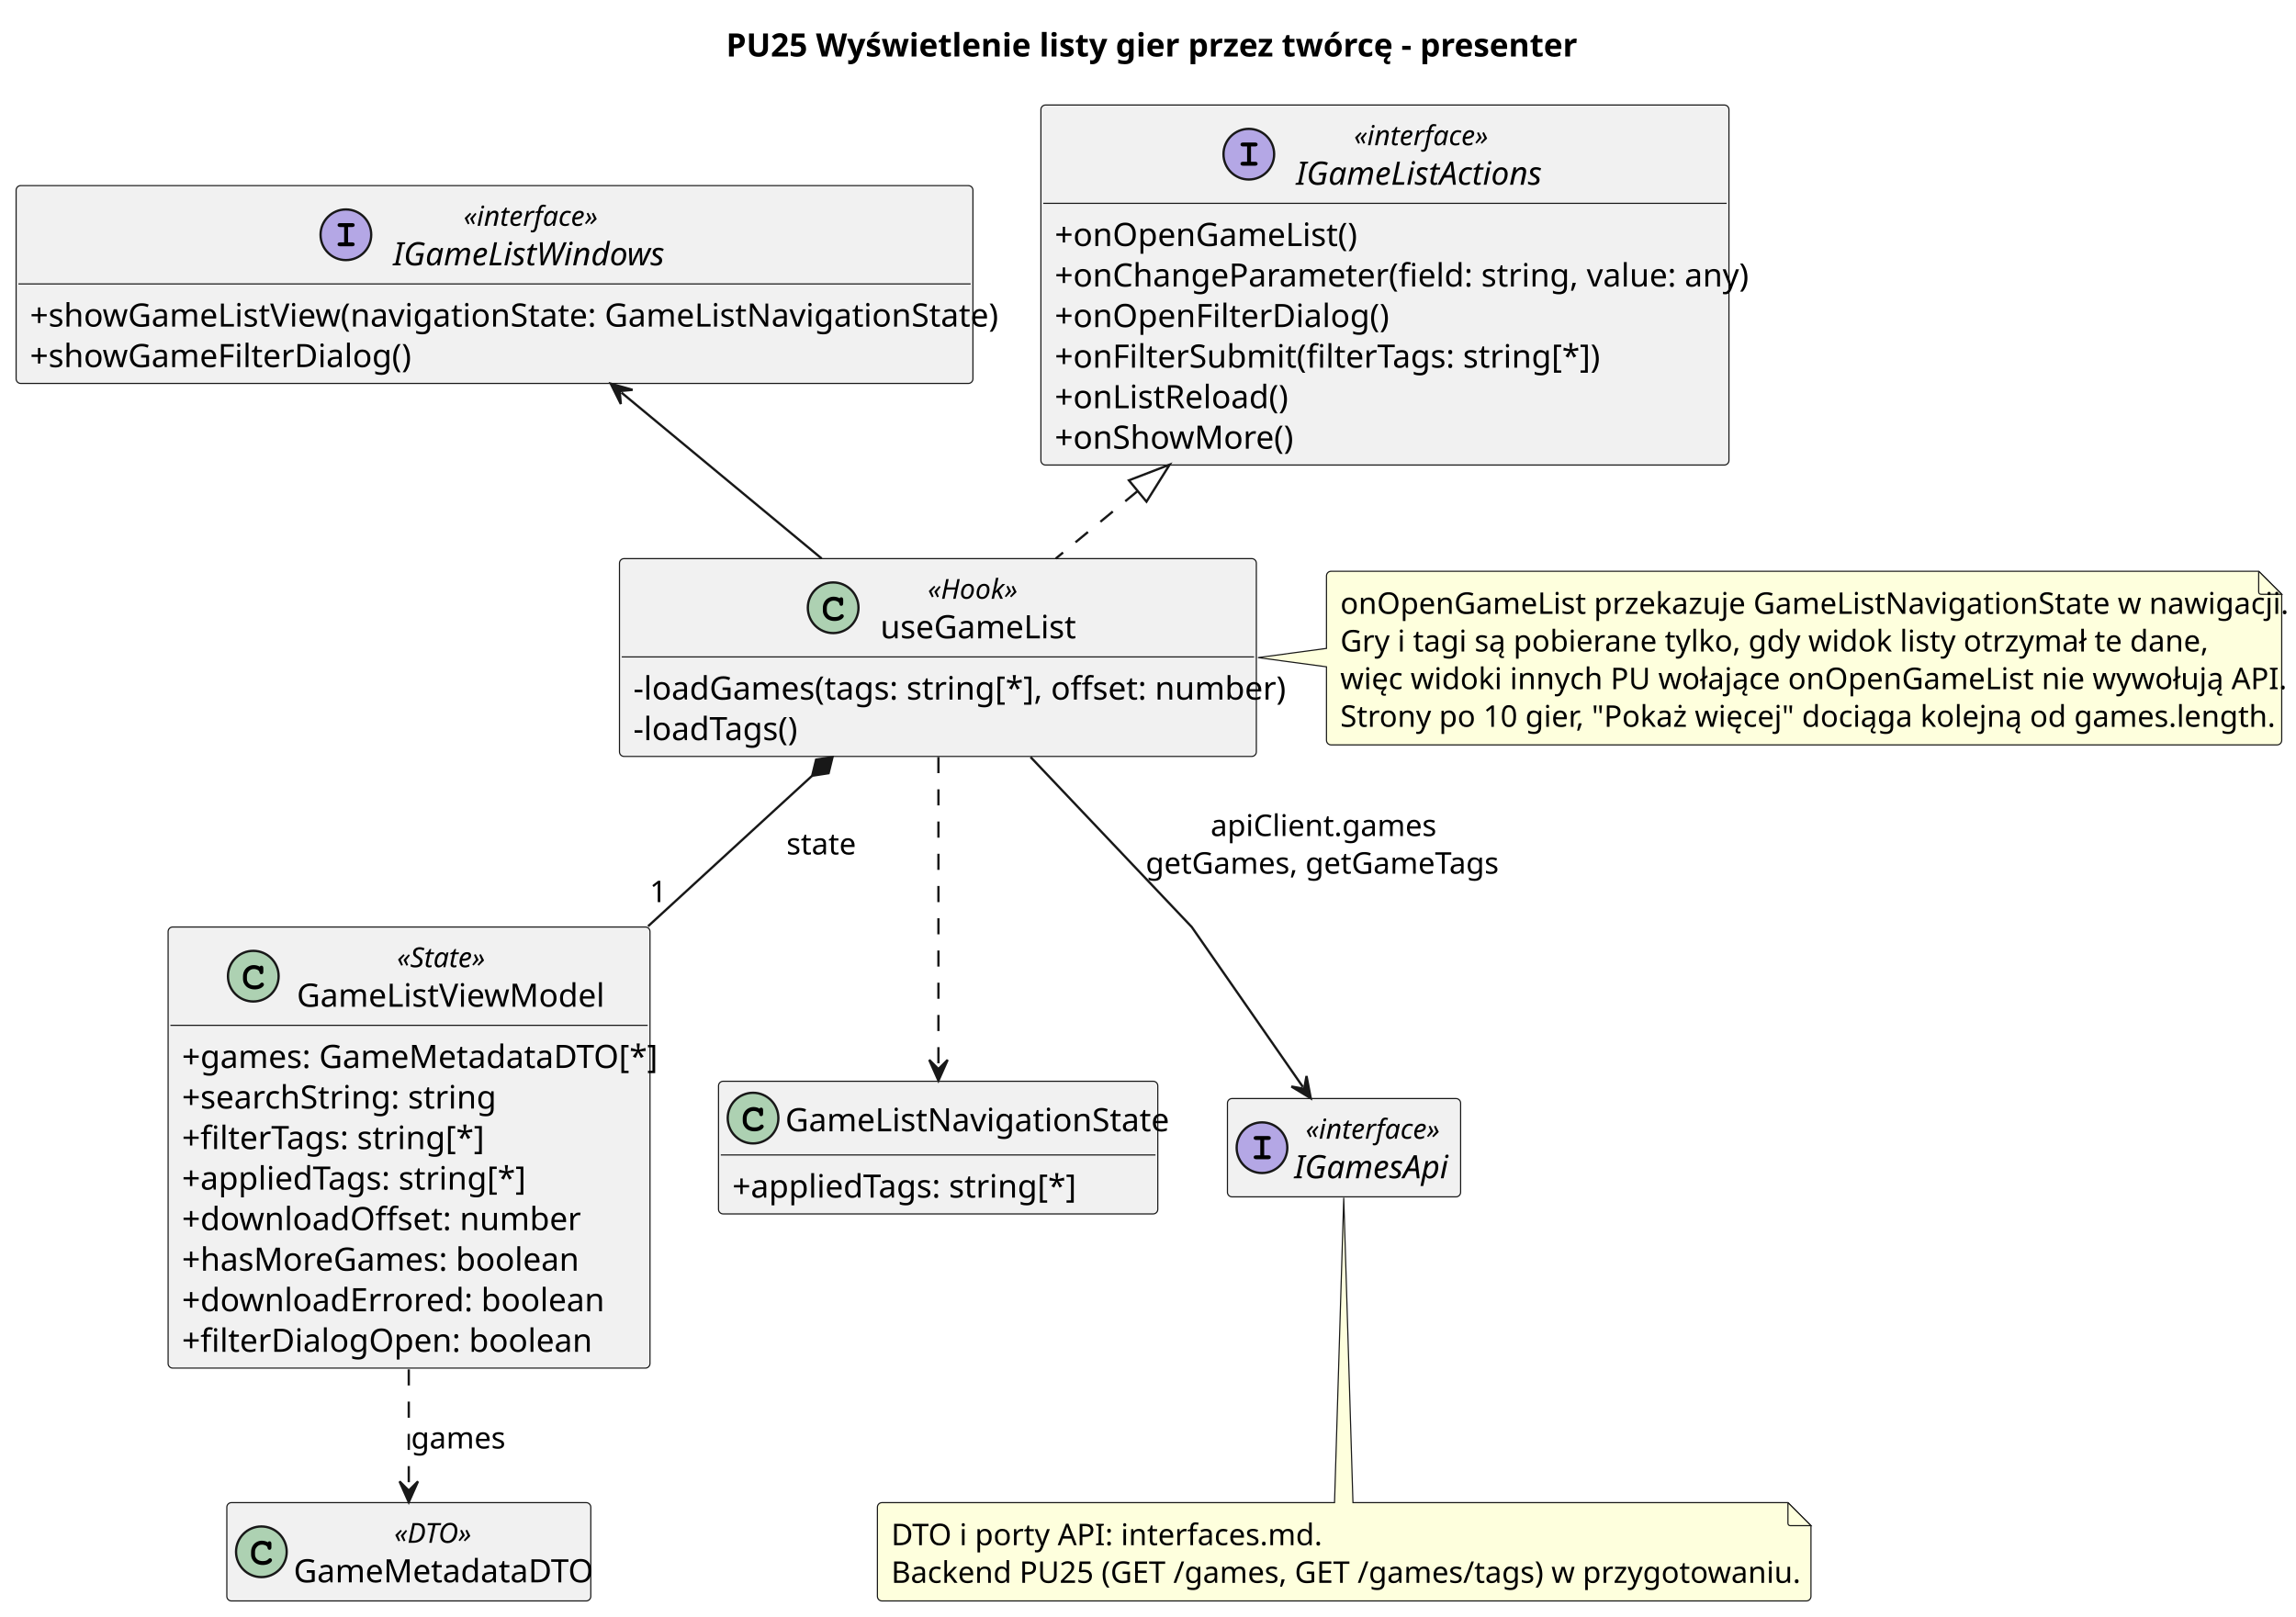
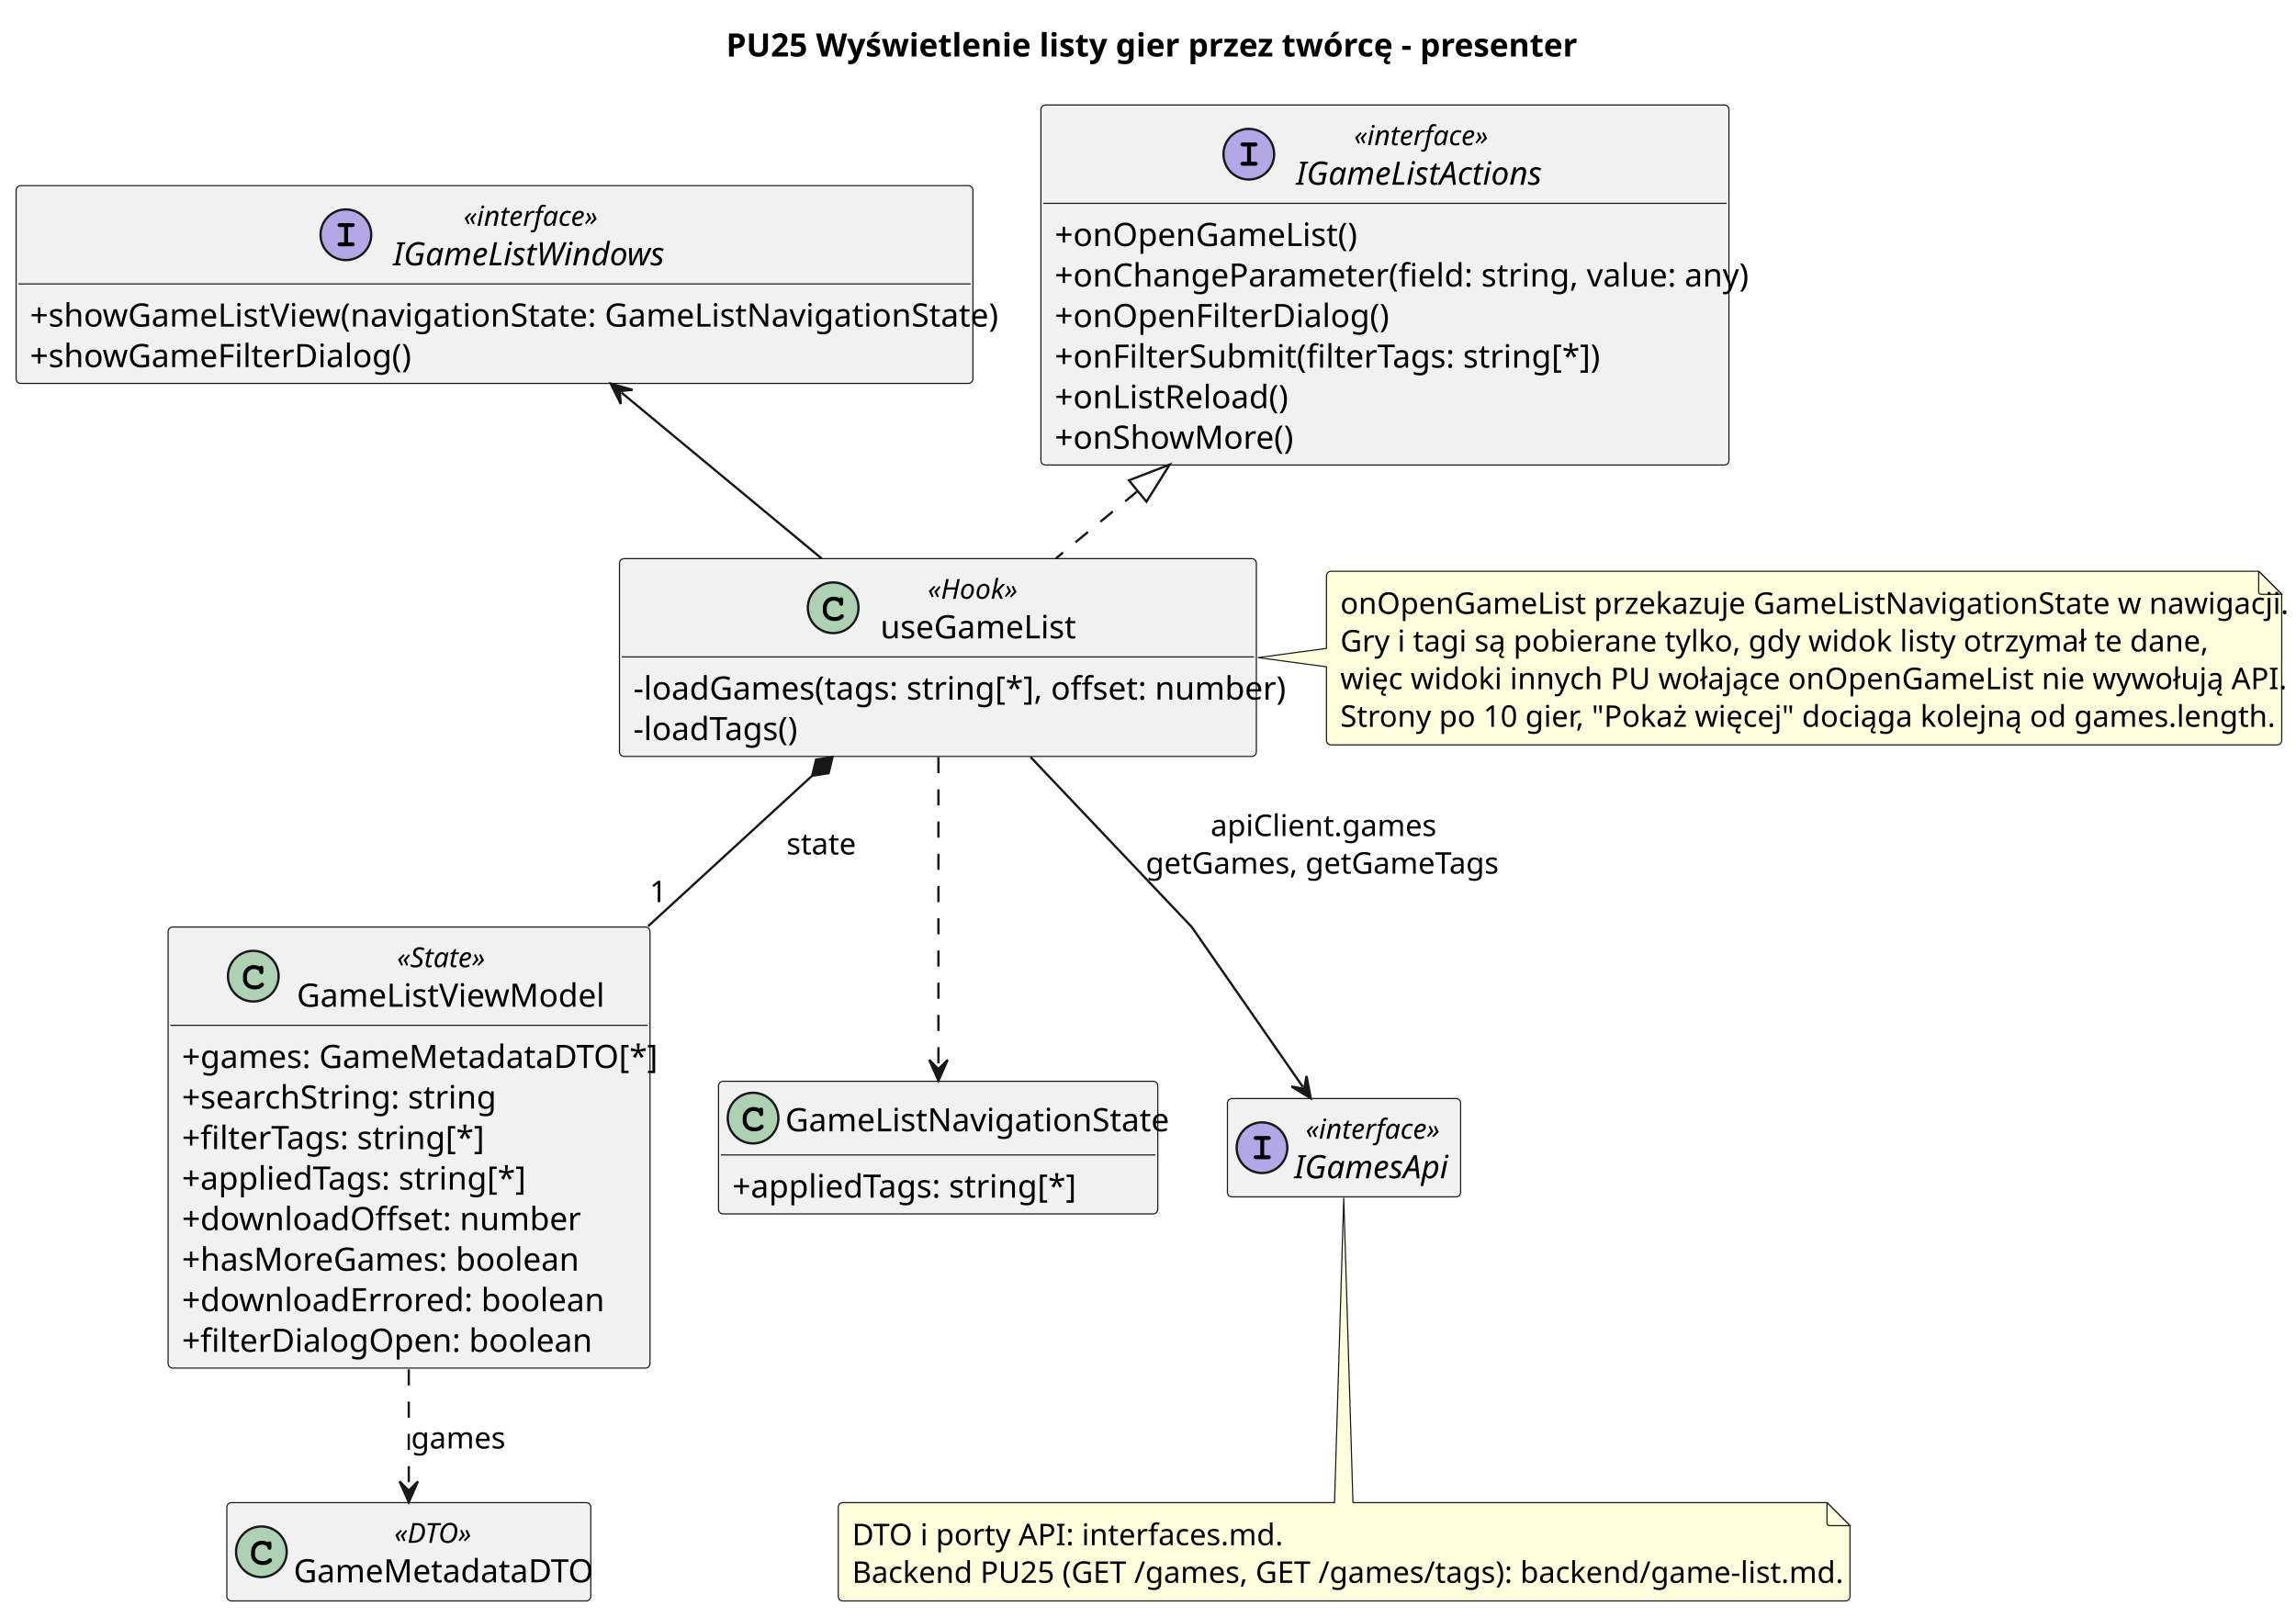
<svg xmlns="http://www.w3.org/2000/svg" contentStyleType="text/css" data-diagram-type="CLASS" height="702px" preserveAspectRatio="none" style="width:997px;height:702px;background:#FFFFFF;" version="1.1" viewBox="0 0 997 702" width="997px" zoomAndPan="magnify">
  <defs />
  <g>
    <g class="title" data-source-line="13">
      <text fill="#000000" font-family="sans-serif" font-size="14" font-weight="bold" lengthAdjust="spacing" textLength="353.233" x="315.281" y="24.533">PU25 Wyświetlenie listy gier przez twórcę - presenter</text>
    </g>
    <g class="entity" data-qualified-name="IGameListActions" data-source-line="15" id="ent0002">
      <rect fill="#F1F1F1" height="156.359" rx="2" ry="2" style="stroke:#181818;stroke-width:0.5;" width="298.768" x="452" y="45.609" />
      <ellipse cx="542.279" cy="66.961" fill="#B4A7E5" rx="11" ry="11" style="stroke:#181818;stroke-width:1;" />
      <path d="M543.232,63.602 L543.232,70.258 L544.951,70.258 Q545.56,70.258 545.826,70.492 Q546.091,70.727 546.091,71.117 Q546.091,71.492 545.826,71.727 Q545.56,71.961 544.951,71.961 L539.81,71.961 Q539.201,71.961 538.935,71.727 Q538.669,71.492 538.669,71.102 Q538.669,70.727 538.935,70.492 Q539.201,70.258 539.81,70.258 L541.529,70.258 L541.529,63.602 L539.81,63.602 Q539.201,63.602 538.935,63.367 Q538.669,63.133 538.669,62.742 Q538.669,62.367 538.935,62.133 Q539.201,61.898 539.81,61.898 L544.951,61.898 Q545.56,61.898 545.826,62.133 Q546.091,62.367 546.091,62.742 Q546.091,63.133 545.826,63.367 Q545.56,63.602 544.951,63.602 L543.232,63.602 Z " fill="#000000" />
      <text fill="#000000" font-family="sans-serif" font-size="12" font-style="italic" lengthAdjust="spacing" textLength="59.373" x="587.947" y="63.066">«interface»</text>
      <text fill="#000000" font-family="sans-serif" font-size="14" font-style="italic" lengthAdjust="spacing" textLength="109.71" x="562.779" y="80.236">IGameListActions</text>
      <line style="stroke:#181818;stroke-width:0.5;" x1="453" x2="749.768" y1="88.312" y2="88.312" />
      <text fill="#000000" font-family="sans-serif" font-size="14" lengthAdjust="spacing" textLength="127.231" x="458" y="106.846">+onOpenGameList()</text>
      <text fill="#000000" font-family="sans-serif" font-size="14" lengthAdjust="spacing" textLength="286.768" x="458" y="124.455">+onChangeParameter(field: string, value: any)</text>
      <text fill="#000000" font-family="sans-serif" font-size="14" lengthAdjust="spacing" textLength="138.12" x="458" y="142.065">+onOpenFilterDialog()</text>
      <text fill="#000000" font-family="sans-serif" font-size="14" lengthAdjust="spacing" textLength="220.568" x="458" y="159.674">+onFilterSubmit(filterTags: string[*])</text>
      <text fill="#000000" font-family="sans-serif" font-size="14" lengthAdjust="spacing" textLength="99.224" x="458" y="177.283">+onListReload()</text>
      <text fill="#000000" font-family="sans-serif" font-size="14" lengthAdjust="spacing" textLength="99.989" x="458" y="194.893">+onShowMore()</text>
    </g>
    <g class="entity" data-qualified-name="IGameListWindows" data-source-line="24" id="ent0003">
      <rect fill="#F1F1F1" height="85.922" rx="2" ry="2" style="stroke:#181818;stroke-width:0.5;" width="415.484" x="7" y="80.609" />
      <ellipse cx="150.196" cy="101.961" fill="#B4A7E5" rx="11" ry="11" style="stroke:#181818;stroke-width:1;" />
      <path d="M151.149,98.602 L151.149,105.258 L152.868,105.258 Q153.477,105.258 153.743,105.492 Q154.008,105.727 154.008,106.117 Q154.008,106.492 153.743,106.727 Q153.477,106.961 152.868,106.961 L147.727,106.961 Q147.118,106.961 146.852,106.727 Q146.586,106.492 146.586,106.102 Q146.586,105.727 146.852,105.492 Q147.118,105.258 147.727,105.258 L149.446,105.258 L149.446,98.602 L147.727,98.602 Q147.118,98.602 146.852,98.367 Q146.586,98.133 146.586,97.742 Q146.586,97.367 146.852,97.133 Q147.118,96.898 147.727,96.898 L152.868,96.898 Q153.477,96.898 153.743,97.133 Q154.008,97.367 154.008,97.742 Q154.008,98.133 153.743,98.367 Q153.477,98.602 152.868,98.602 L151.149,98.602 Z " fill="#000000" />
      <text fill="#000000" font-family="sans-serif" font-size="12" font-style="italic" lengthAdjust="spacing" textLength="59.373" x="201.306" y="98.066">«interface»</text>
      <text fill="#000000" font-family="sans-serif" font-size="14" font-style="italic" lengthAdjust="spacing" textLength="120.593" x="170.696" y="115.236">IGameListWindows</text>
      <line style="stroke:#181818;stroke-width:0.5;" x1="8" x2="421.484" y1="123.312" y2="123.312" />
      <text fill="#000000" font-family="sans-serif" font-size="14" lengthAdjust="spacing" textLength="403.484" x="13" y="141.846">+showGameListView(navigationState: GameListNavigationState)</text>
      <text fill="#000000" font-family="sans-serif" font-size="14" lengthAdjust="spacing" textLength="159.106" x="13" y="159.455">+showGameFilterDialog()</text>
    </g>
    <g class="entity" data-qualified-name="useGameList" data-source-line="29" id="ent0004">
      <rect fill="#F1F1F1" height="85.922" rx="2" ry="2" style="stroke:#181818;stroke-width:0.5;" width="276.551" x="269" y="242.609" />
      <ellipse cx="361.784" cy="263.961" fill="#ADD1B2" rx="11" ry="11" style="stroke:#181818;stroke-width:1;" />
      <path d="M364.55,259.836 Q364.706,259.617 364.894,259.508 Q365.081,259.398 365.3,259.398 Q365.675,259.398 365.909,259.664 Q366.144,259.914 366.144,260.523 L366.144,261.977 Q366.144,262.586 365.909,262.852 Q365.675,263.117 365.3,263.117 Q364.956,263.117 364.753,262.914 Q364.55,262.727 364.44,262.211 Q364.394,261.852 364.206,261.664 Q363.878,261.289 363.269,261.07 Q362.659,260.852 362.034,260.852 Q361.269,260.852 360.628,261.18 Q360.003,261.508 359.503,262.258 Q359.019,263.008 359.019,264.039 L359.019,265.133 Q359.019,266.367 359.909,267.195 Q360.8,268.008 362.394,268.008 Q363.331,268.008 363.987,267.758 Q364.378,267.602 364.8,267.164 Q365.065,266.898 365.206,266.82 Q365.362,266.742 365.565,266.742 Q365.894,266.742 366.144,267.008 Q366.409,267.258 366.409,267.602 Q366.409,267.945 366.065,268.352 Q365.565,268.93 364.769,269.258 Q363.69,269.711 362.394,269.711 Q360.878,269.711 359.675,269.086 Q358.69,268.586 358.003,267.523 Q357.315,266.445 357.315,265.164 L357.315,264.008 Q357.315,262.68 357.925,261.539 Q358.55,260.383 359.644,259.773 Q360.737,259.148 361.972,259.148 Q362.706,259.148 363.347,259.32 Q364.003,259.477 364.55,259.836 Z " fill="#000000" />
      <text fill="#000000" font-family="sans-serif" font-size="12" font-style="italic" lengthAdjust="spacing" textLength="41.361" x="402.845" y="260.066">«Hook»</text>
      <text fill="#000000" font-family="sans-serif" font-size="14" lengthAdjust="spacing" textLength="82.482" x="382.284" y="277.236">useGameList</text>
      <line style="stroke:#181818;stroke-width:0.5;" x1="270" x2="544.551" y1="285.312" y2="285.312" />
      <text fill="#000000" font-family="sans-serif" font-size="14" lengthAdjust="spacing" textLength="264.551" x="275" y="303.846">-loadGames(tags: string[*], offset: number)</text>
      <text fill="#000000" font-family="sans-serif" font-size="14" lengthAdjust="spacing" textLength="71.579" x="275" y="321.455">-loadTags()</text>
    </g>
    <g class="entity" data-qualified-name="GameListViewModel" data-source-line="34" id="ent0005">
      <rect fill="#F1F1F1" height="191.578" rx="2" ry="2" style="stroke:#181818;stroke-width:0.5;" width="209.251" x="73" y="402.609" />
      <ellipse cx="109.989" cy="423.961" fill="#ADD1B2" rx="11" ry="11" style="stroke:#181818;stroke-width:1;" />
      <path d="M112.755,419.836 Q112.911,419.617 113.099,419.508 Q113.286,419.398 113.505,419.398 Q113.88,419.398 114.114,419.664 Q114.349,419.914 114.349,420.523 L114.349,421.977 Q114.349,422.586 114.114,422.852 Q113.88,423.117 113.505,423.117 Q113.161,423.117 112.958,422.914 Q112.755,422.727 112.646,422.211 Q112.599,421.852 112.411,421.664 Q112.083,421.289 111.474,421.07 Q110.864,420.852 110.239,420.852 Q109.474,420.852 108.833,421.18 Q108.208,421.508 107.708,422.258 Q107.224,423.008 107.224,424.039 L107.224,425.133 Q107.224,426.367 108.114,427.195 Q109.005,428.008 110.599,428.008 Q111.536,428.008 112.192,427.758 Q112.583,427.602 113.005,427.164 Q113.271,426.898 113.411,426.82 Q113.567,426.742 113.771,426.742 Q114.099,426.742 114.349,427.008 Q114.614,427.258 114.614,427.602 Q114.614,427.945 114.271,428.352 Q113.771,428.93 112.974,429.258 Q111.896,429.711 110.599,429.711 Q109.083,429.711 107.88,429.086 Q106.896,428.586 106.208,427.523 Q105.521,426.445 105.521,425.164 L105.521,424.008 Q105.521,422.68 106.13,421.539 Q106.755,420.383 107.849,419.773 Q108.942,419.148 110.177,419.148 Q110.911,419.148 111.552,419.32 Q112.208,419.477 112.755,419.836 Z " fill="#000000" />
      <text fill="#000000" font-family="sans-serif" font-size="12" font-style="italic" lengthAdjust="spacing" textLength="41.367" x="172.385" y="420.066">«State»</text>
      <text fill="#000000" font-family="sans-serif" font-size="14" lengthAdjust="spacing" textLength="128.386" x="128.876" y="437.236">GameListViewModel</text>
      <line style="stroke:#181818;stroke-width:0.5;" x1="74" x2="281.251" y1="445.312" y2="445.312" />
      <text fill="#000000" font-family="sans-serif" font-size="14" lengthAdjust="spacing" textLength="197.251" x="79" y="463.846">+games: GameMetadataDTO[*]</text>
      <text fill="#000000" font-family="sans-serif" font-size="14" lengthAdjust="spacing" textLength="128.782" x="79" y="481.455">+searchString: string</text>
      <text fill="#000000" font-family="sans-serif" font-size="14" lengthAdjust="spacing" textLength="120.989" x="79" y="499.065">+filterTags: string[*]</text>
      <text fill="#000000" font-family="sans-serif" font-size="14" lengthAdjust="spacing" textLength="139.692" x="79" y="516.674">+appliedTags: string[*]</text>
      <text fill="#000000" font-family="sans-serif" font-size="14" lengthAdjust="spacing" textLength="160.706" x="79" y="534.283">+downloadOffset: number</text>
      <text fill="#000000" font-family="sans-serif" font-size="14" lengthAdjust="spacing" textLength="165.375" x="79" y="551.893">+hasMoreGames: boolean</text>
      <text fill="#000000" font-family="sans-serif" font-size="14" lengthAdjust="spacing" textLength="172.402" x="79" y="569.502">+downloadErrored: boolean</text>
      <text fill="#000000" font-family="sans-serif" font-size="14" lengthAdjust="spacing" textLength="166.168" x="79" y="587.111">+filterDialogOpen: boolean</text>
    </g>
    <g class="entity" data-qualified-name="GameListNavigationState" data-source-line="45" id="ent0006">
      <rect fill="#F1F1F1" height="57.609" rx="2" ry="2" style="stroke:#181818;stroke-width:0.5;" width="190.751" x="312" y="469.609" />
      <ellipse cx="327" cy="485.609" fill="#ADD1B2" rx="11" ry="11" style="stroke:#181818;stroke-width:1;" />
      <path d="M329.766,481.484 Q329.922,481.266 330.109,481.156 Q330.297,481.047 330.516,481.047 Q330.891,481.047 331.125,481.312 Q331.359,481.562 331.359,482.172 L331.359,483.625 Q331.359,484.234 331.125,484.5 Q330.891,484.766 330.516,484.766 Q330.172,484.766 329.969,484.562 Q329.766,484.375 329.656,483.859 Q329.609,483.5 329.422,483.312 Q329.094,482.938 328.484,482.719 Q327.875,482.5 327.25,482.5 Q326.484,482.5 325.844,482.828 Q325.219,483.156 324.719,483.906 Q324.234,484.656 324.234,485.688 L324.234,486.781 Q324.234,488.016 325.125,488.844 Q326.016,489.656 327.609,489.656 Q328.547,489.656 329.203,489.406 Q329.594,489.25 330.016,488.812 Q330.281,488.547 330.422,488.469 Q330.578,488.391 330.781,488.391 Q331.109,488.391 331.359,488.656 Q331.625,488.906 331.625,489.25 Q331.625,489.594 331.281,490 Q330.781,490.578 329.984,490.906 Q328.906,491.359 327.609,491.359 Q326.094,491.359 324.891,490.734 Q323.906,490.234 323.219,489.172 Q322.531,488.094 322.531,486.812 L322.531,485.656 Q322.531,484.328 323.141,483.188 Q323.766,482.031 324.859,481.422 Q325.953,480.797 327.188,480.797 Q327.922,480.797 328.562,480.969 Q329.219,481.125 329.766,481.484 Z " fill="#000000" />
      <text fill="#000000" font-family="sans-serif" font-size="14" lengthAdjust="spacing" textLength="158.751" x="341" y="491.338">GameListNavigationState</text>
      <line style="stroke:#181818;stroke-width:0.5;" x1="313" x2="501.751" y1="501.609" y2="501.609" />
      <text fill="#000000" font-family="sans-serif" font-size="14" lengthAdjust="spacing" textLength="139.692" x="318" y="520.143">+appliedTags: string[*]</text>
    </g>
    <g class="entity" data-qualified-name="IGamesApi" data-source-line="49" id="ent0007">
      <rect fill="#F1F1F1" height="42.703" rx="2" ry="2" style="stroke:#181818;stroke-width:0.5;" width="101.248" x="533" y="477.109" />
      <ellipse cx="548" cy="498.461" fill="#B4A7E5" rx="11" ry="11" style="stroke:#181818;stroke-width:1;" />
      <path d="M548.953,495.102 L548.953,501.758 L550.672,501.758 Q551.281,501.758 551.547,501.992 Q551.812,502.227 551.812,502.617 Q551.812,502.992 551.547,503.227 Q551.281,503.461 550.672,503.461 L545.531,503.461 Q544.922,503.461 544.656,503.227 Q544.391,502.992 544.391,502.602 Q544.391,502.227 544.656,501.992 Q544.922,501.758 545.531,501.758 L547.25,501.758 L547.25,495.102 L545.531,495.102 Q544.922,495.102 544.656,494.867 Q544.391,494.633 544.391,494.242 Q544.391,493.867 544.656,493.633 Q544.922,493.398 545.531,493.398 L550.672,493.398 Q551.281,493.398 551.547,493.633 Q551.812,493.867 551.812,494.242 Q551.812,494.633 551.547,494.867 Q551.281,495.102 550.672,495.102 L548.953,495.102 Z " fill="#000000" />
      <text fill="#000000" font-family="sans-serif" font-size="12" font-style="italic" lengthAdjust="spacing" textLength="59.373" x="566.938" y="494.566">«interface»</text>
      <text fill="#000000" font-family="sans-serif" font-size="14" font-style="italic" lengthAdjust="spacing" textLength="69.248" x="562" y="511.736">IGamesApi</text>
    </g>
    <g class="entity" data-qualified-name="GameMetadataDTO" data-source-line="50" id="ent0008">
      <rect fill="#F1F1F1" height="42.703" rx="2" ry="2" style="stroke:#181818;stroke-width:0.5;" width="158.048" x="98.5" y="652.609" />
      <ellipse cx="113.5" cy="673.961" fill="#ADD1B2" rx="11" ry="11" style="stroke:#181818;stroke-width:1;" />
      <path d="M116.266,669.836 Q116.422,669.617 116.609,669.508 Q116.797,669.398 117.016,669.398 Q117.391,669.398 117.625,669.664 Q117.859,669.914 117.859,670.523 L117.859,671.977 Q117.859,672.586 117.625,672.852 Q117.391,673.117 117.016,673.117 Q116.672,673.117 116.469,672.914 Q116.266,672.727 116.156,672.211 Q116.109,671.852 115.922,671.664 Q115.594,671.289 114.984,671.07 Q114.375,670.852 113.75,670.852 Q112.984,670.852 112.344,671.18 Q111.719,671.508 111.219,672.258 Q110.734,673.008 110.734,674.039 L110.734,675.133 Q110.734,676.367 111.625,677.195 Q112.516,678.008 114.109,678.008 Q115.047,678.008 115.703,677.758 Q116.094,677.602 116.516,677.164 Q116.781,676.898 116.922,676.82 Q117.078,676.742 117.281,676.742 Q117.609,676.742 117.859,677.008 Q118.125,677.258 118.125,677.602 Q118.125,677.945 117.781,678.352 Q117.281,678.93 116.484,679.258 Q115.406,679.711 114.109,679.711 Q112.594,679.711 111.391,679.086 Q110.406,678.586 109.719,677.523 Q109.031,676.445 109.031,675.164 L109.031,674.008 Q109.031,672.68 109.641,671.539 Q110.266,670.383 111.359,669.773 Q112.453,669.148 113.688,669.148 Q114.422,669.148 115.062,669.32 Q115.719,669.477 116.266,669.836 Z " fill="#000000" />
      <text fill="#000000" font-family="sans-serif" font-size="12" font-style="italic" lengthAdjust="spacing" textLength="38.678" x="171.185" y="670.066">«DTO»</text>
      <text fill="#000000" font-family="sans-serif" font-size="14" lengthAdjust="spacing" textLength="126.048" x="127.5" y="687.236">GameMetadataDTO</text>
    </g>
    <g class="entity" data-qualified-name="GMN17" data-source-line="60" id="ent0018">
      <path d="M576,250.109 L576,281.609 L546.25,285.609 L576,289.609 L576,321.516 A2,2 0 0 0 578,323.516 L988.796,323.516 A2,2 0 0 0 990.796,321.516 L990.796,258.109 L980.796,248.109 L578,248.109 A2,2 0 0 0 576,250.109" fill="#FEFFDD" style="stroke:#181818;stroke-width:0.5;" />
      <path d="M980.796,248.109 L980.796,257.109 A1,1 0 0 0 981.796,258.109 L990.796,258.109 L980.796,248.109" fill="#FEFFDD" style="stroke:#181818;stroke-width:0.5;" />
      <text fill="#000000" font-family="sans-serif" font-size="13" lengthAdjust="spacing" textLength="393.091" x="582" y="266.604">onOpenGameList przekazuje GameListNavigationState w nawigacji.</text>
      <text fill="#000000" font-family="sans-serif" font-size="13" lengthAdjust="spacing" textLength="355.494" x="582" y="282.956">Gry i tagi są pobierane tylko, gdy widok listy otrzymał te dane,</text>
      <text fill="#000000" font-family="sans-serif" font-size="13" lengthAdjust="spacing" textLength="393.796" x="582" y="299.308">więc widoki innych PU wołające onOpenGameList nie wywołują API.</text>
      <text fill="#000000" font-family="sans-serif" font-size="13" lengthAdjust="spacing" textLength="388.629" x="582" y="315.659">Strony po 10 gier, "Pokaż więcej" dociąga kolejną od games.length.</text>
    </g>
    <g class="entity" data-qualified-name="GMN20" data-source-line="67" id="ent0021">
-       <path d="M381,654.609 L381,693.312 A2,2 0 0 0 383,695.312 L784.382,695.312 A2,2 0 0 0 786.382,693.312 L786.382,662.609 L776.382,652.609 L587.5,652.609 L583.5,520.189 L579.5,652.609 L383,652.609 A2,2 0 0 0 381,654.609" fill="#FEFFDD" style="stroke:#181818;stroke-width:0.5;" />
-       <path d="M776.382,652.609 L776.382,661.609 A1,1 0 0 0 777.382,662.609 L786.382,662.609 L776.382,652.609" fill="#FEFFDD" style="stroke:#181818;stroke-width:0.5;" />
-       <text fill="#000000" font-family="sans-serif" font-size="13" lengthAdjust="spacing" textLength="179.886" x="387" y="671.105">DTO i porty API: interfaces.md.</text>
-       <text fill="#000000" font-family="sans-serif" font-size="13" lengthAdjust="spacing" textLength="384.382" x="387" y="687.456">Backend PU25 (GET /games, GET /games/tags) w przygotowaniu.</text>
+       <path d="M364,654.609 L364,693.312 A2,2 0 0 0 366,695.312 L801.336,695.312 A2,2 0 0 0 803.336,693.312 L803.336,662.609 L793.336,652.609 L587.5,652.609 L583.5,520.189 L579.5,652.609 L366,652.609 A2,2 0 0 0 364,654.609" fill="#FEFFDD" style="stroke:#181818;stroke-width:0.5;" />
+       <path d="M793.336,652.609 L793.336,661.609 A1,1 0 0 0 794.336,662.609 L803.336,662.609 L793.336,652.609" fill="#FEFFDD" style="stroke:#181818;stroke-width:0.5;" />
+       <text fill="#000000" font-family="sans-serif" font-size="13" lengthAdjust="spacing" textLength="179.886" x="370" y="671.105">DTO i porty API: interfaces.md.</text>
+       <text fill="#000000" font-family="sans-serif" font-size="13" lengthAdjust="spacing" textLength="418.336" x="370" y="687.456">Backend PU25 (GET /games, GET /games/tags): backend/game-list.md.</text>
    </g>
    <g class="link" data-entity-1="ent0002" data-entity-2="ent0004" data-link-type="extension" data-source-line="52" id="lnk10">
      <path codeLine="52" d="M494.023,213.251 C476.973,227.311 473.66,230.039 458.44,242.599" fill="none" id="IGameListActions-backto-useGameList" style="stroke:#181818;stroke-width:1;stroke-dasharray:7,7;" />
      <polygon fill="none" points="507.91,201.799,490.205,208.622,497.84,217.88,507.91,201.799" style="stroke:#181818;stroke-width:1;" />
    </g>
    <g class="link" data-entity-1="ent0003" data-entity-2="ent0004" data-link-type="dependency" data-source-line="53" id="lnk12">
      <path codeLine="53" d="M269.829,170.479 C298.079,193.899 328.54,219.149 356.8,242.579" fill="none" id="IGameListWindows-backto-useGameList" style="stroke:#181818;stroke-width:1;" />
      <polygon fill="#181818" points="265.21,166.649,269.586,175.473,269.059,169.84,274.692,169.314,265.21,166.649" style="stroke:#181818;stroke-width:1;" />
    </g>
    <g class="link" data-entity-1="ent0004" data-entity-2="ent0005" data-link-type="composition" data-source-line="54" id="lnk13">
      <path codeLine="54" d="M352.668,336.913 C329.598,358.083 309.48,376.529 281.42,402.279" fill="none" id="useGameList-backto-GameListViewModel" style="stroke:#181818;stroke-width:1;" />
      <polygon fill="#181818" points="361.51,328.799,354.385,329.909,352.668,336.913,359.794,335.803,361.51,328.799" style="stroke:#181818;stroke-width:1;" />
      <text fill="#000000" font-family="sans-serif" font-size="13" lengthAdjust="spacing" textLength="28.184" x="341.5" y="371.104">state</text>
      <text fill="#000000" font-family="sans-serif" font-size="13" lengthAdjust="spacing" textLength="7.23" x="282.108" y="391.816">1</text>
    </g>
    <g class="link" data-entity-1="ent0004" data-entity-2="ent0006" data-link-type="dependency" data-source-line="55" id="lnk14">
      <path codeLine="55" d="M407.5,328.799 C407.5,370.529 407.5,427.239 407.5,463.319" fill="none" id="useGameList-to-GameListNavigationState" style="stroke:#181818;stroke-width:1;stroke-dasharray:7,7;" />
      <polygon fill="#181818" points="407.5,469.319,411.5,460.319,407.5,464.319,403.5,460.319,407.5,469.319" style="stroke:#181818;stroke-width:1;" />
    </g>
    <g class="link" data-entity-1="ent0005" data-entity-2="ent0008" data-link-type="dependency" data-source-line="56" id="lnk15">
      <path codeLine="56" d="M177.5,594.739 C177.5,616.519 177.5,631.589 177.5,646.389" fill="none" id="GameListViewModel-to-GameMetadataDTO" style="stroke:#181818;stroke-width:1;stroke-dasharray:7,7;" />
      <polygon fill="#181818" points="177.5,652.389,181.5,643.389,177.5,647.389,173.5,643.389,177.5,652.389" style="stroke:#181818;stroke-width:1;" />
      <text fill="#000000" font-family="sans-serif" font-size="13" lengthAdjust="spacing" textLength="39.019" x="178.5" y="629.105">games</text>
    </g>
    <g class="link" data-entity-1="ent0004" data-entity-2="ent0007" data-link-type="dependency" data-source-line="57" id="lnk16">
      <path codeLine="57" d="M447.52,328.819 C478.98,361.979 517.5,402.609 517.5,402.609 C517.5,402.609 546.347,444.132 565.757,472.072" fill="none" id="useGameList-to-IGamesApi" style="stroke:#181818;stroke-width:1;" />
      <polygon fill="#181818" points="569.18,476.999,567.33,467.326,566.327,472.893,560.76,471.89,569.18,476.999" style="stroke:#181818;stroke-width:1;" />
      <text fill="#000000" font-family="sans-serif" font-size="13" lengthAdjust="spacing" textLength="93.215" x="525.677" y="363.104">apiClient.games</text>
      <text fill="#000000" font-family="sans-serif" font-size="13" lengthAdjust="spacing" textLength="149.57" x="497.5" y="379.456">getGames, getGameTags</text>
    </g>
  </g>
</svg>
